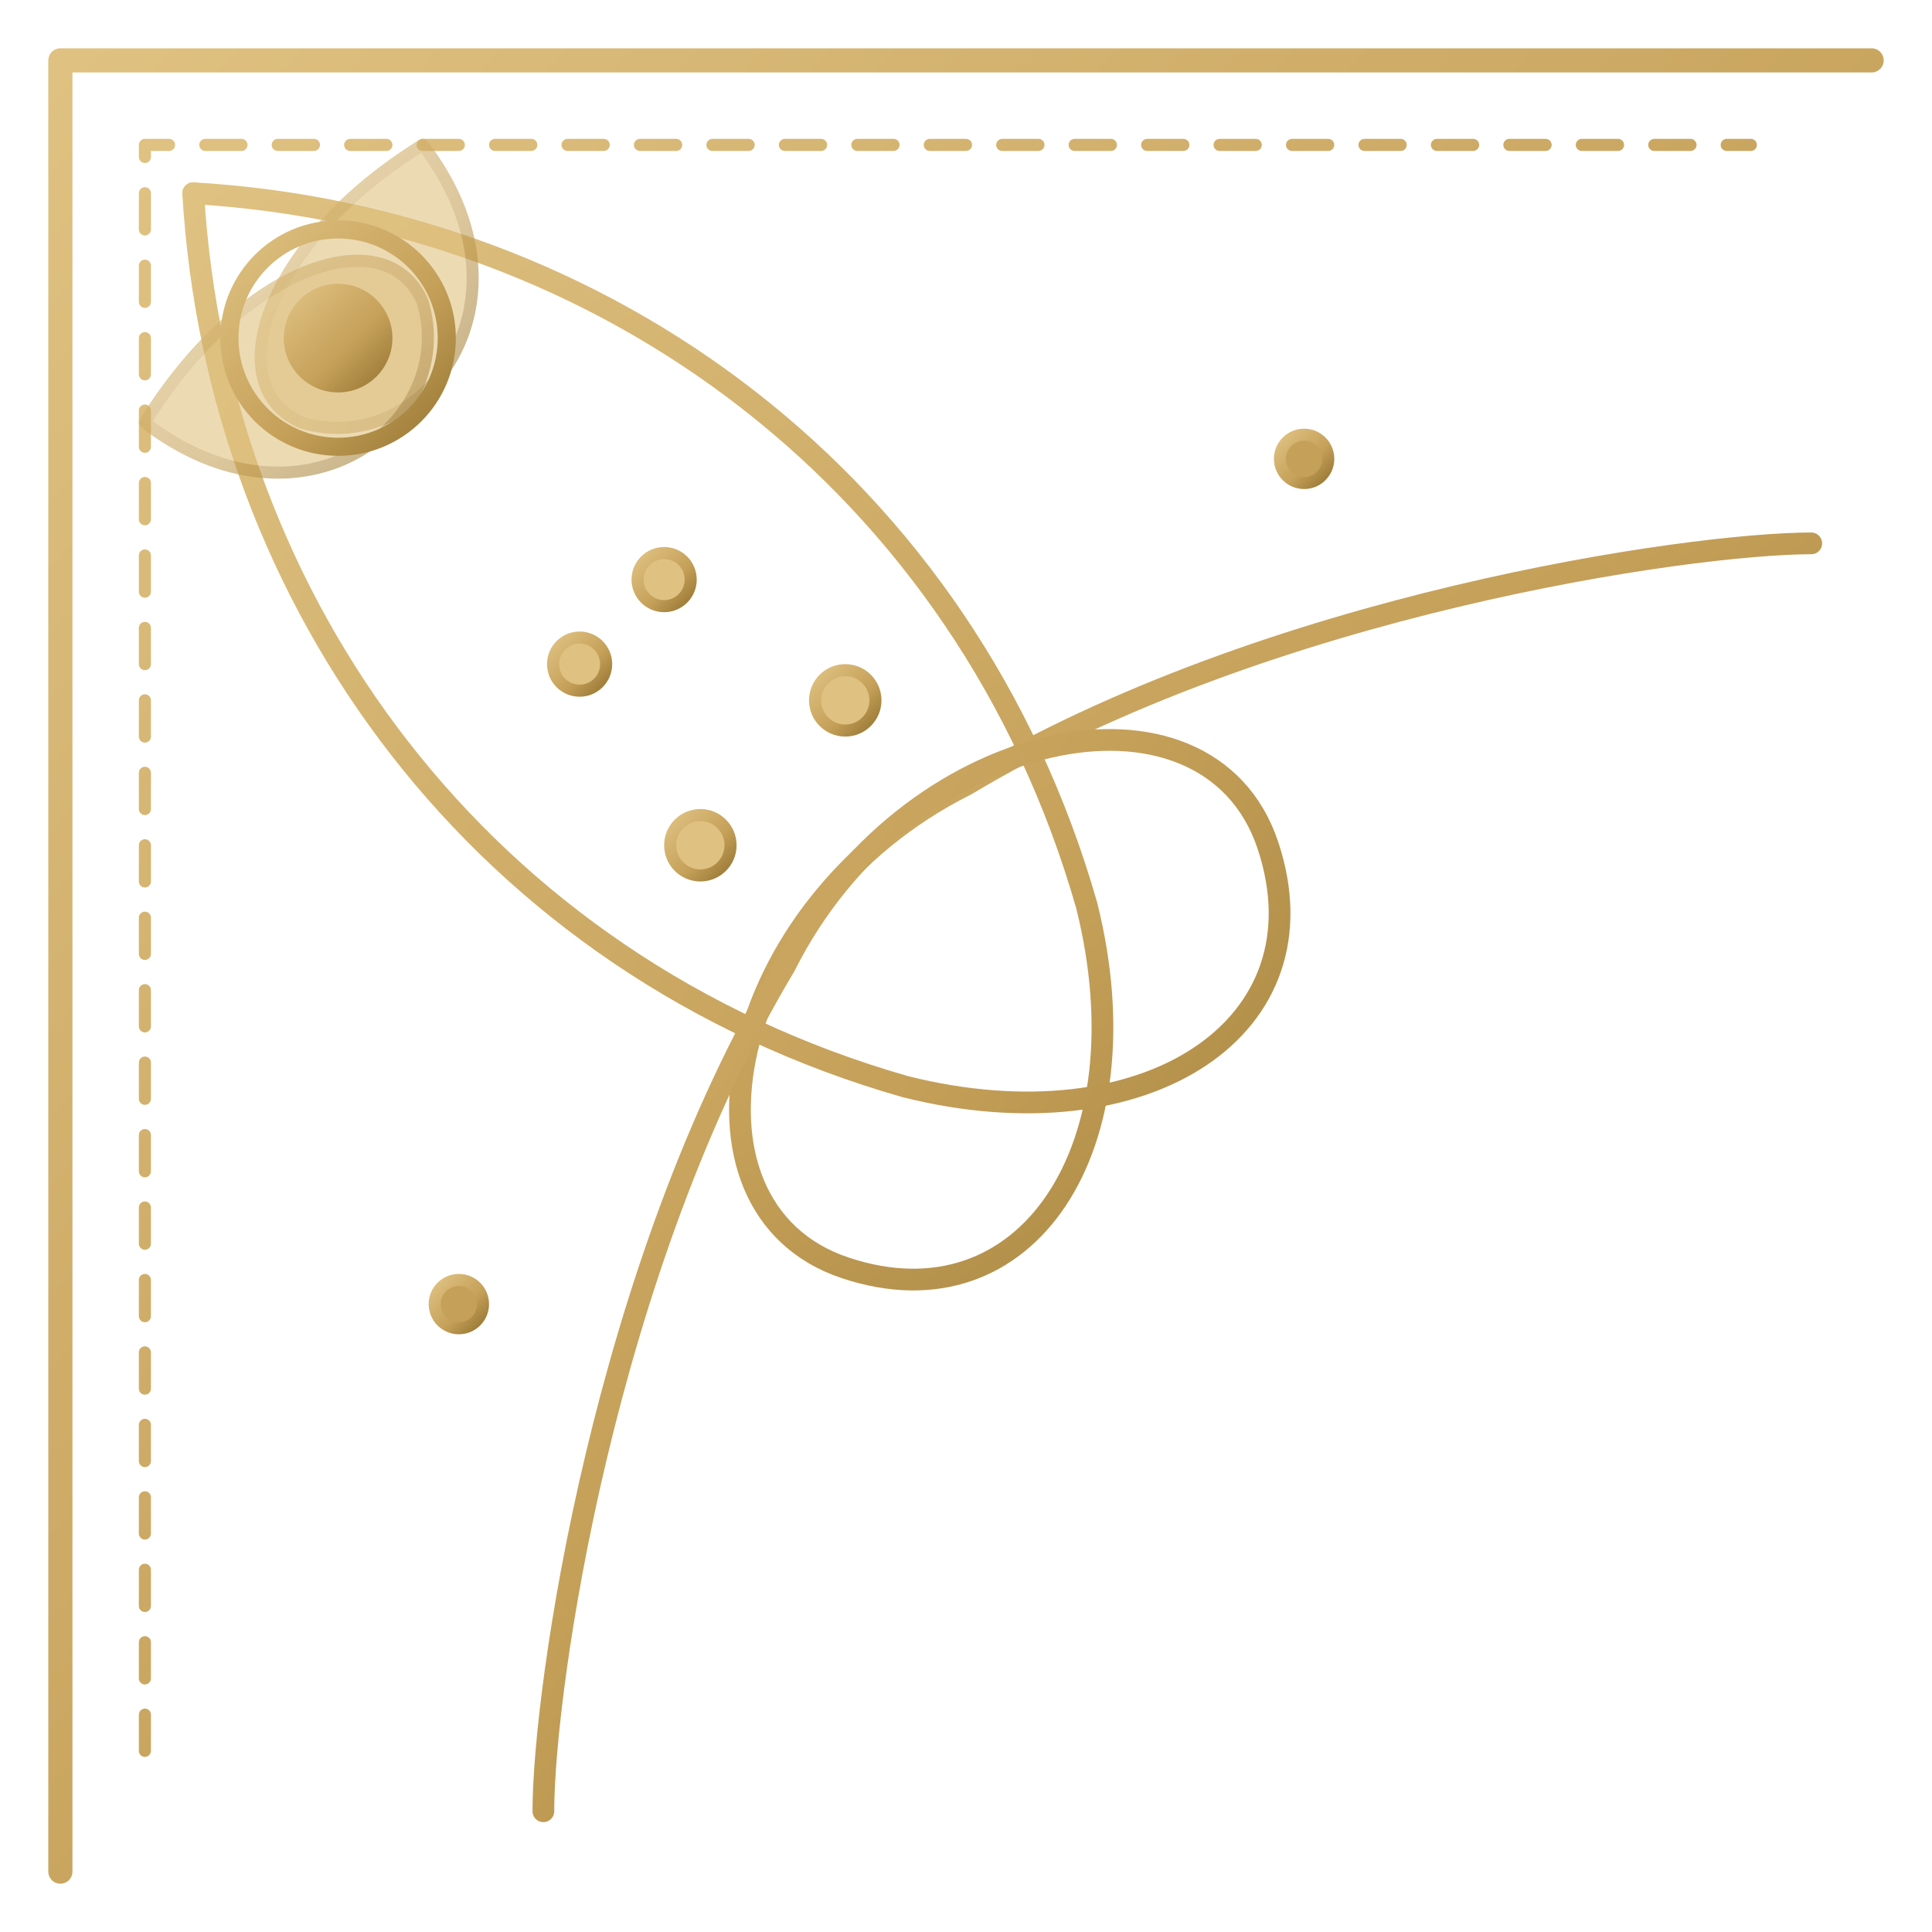
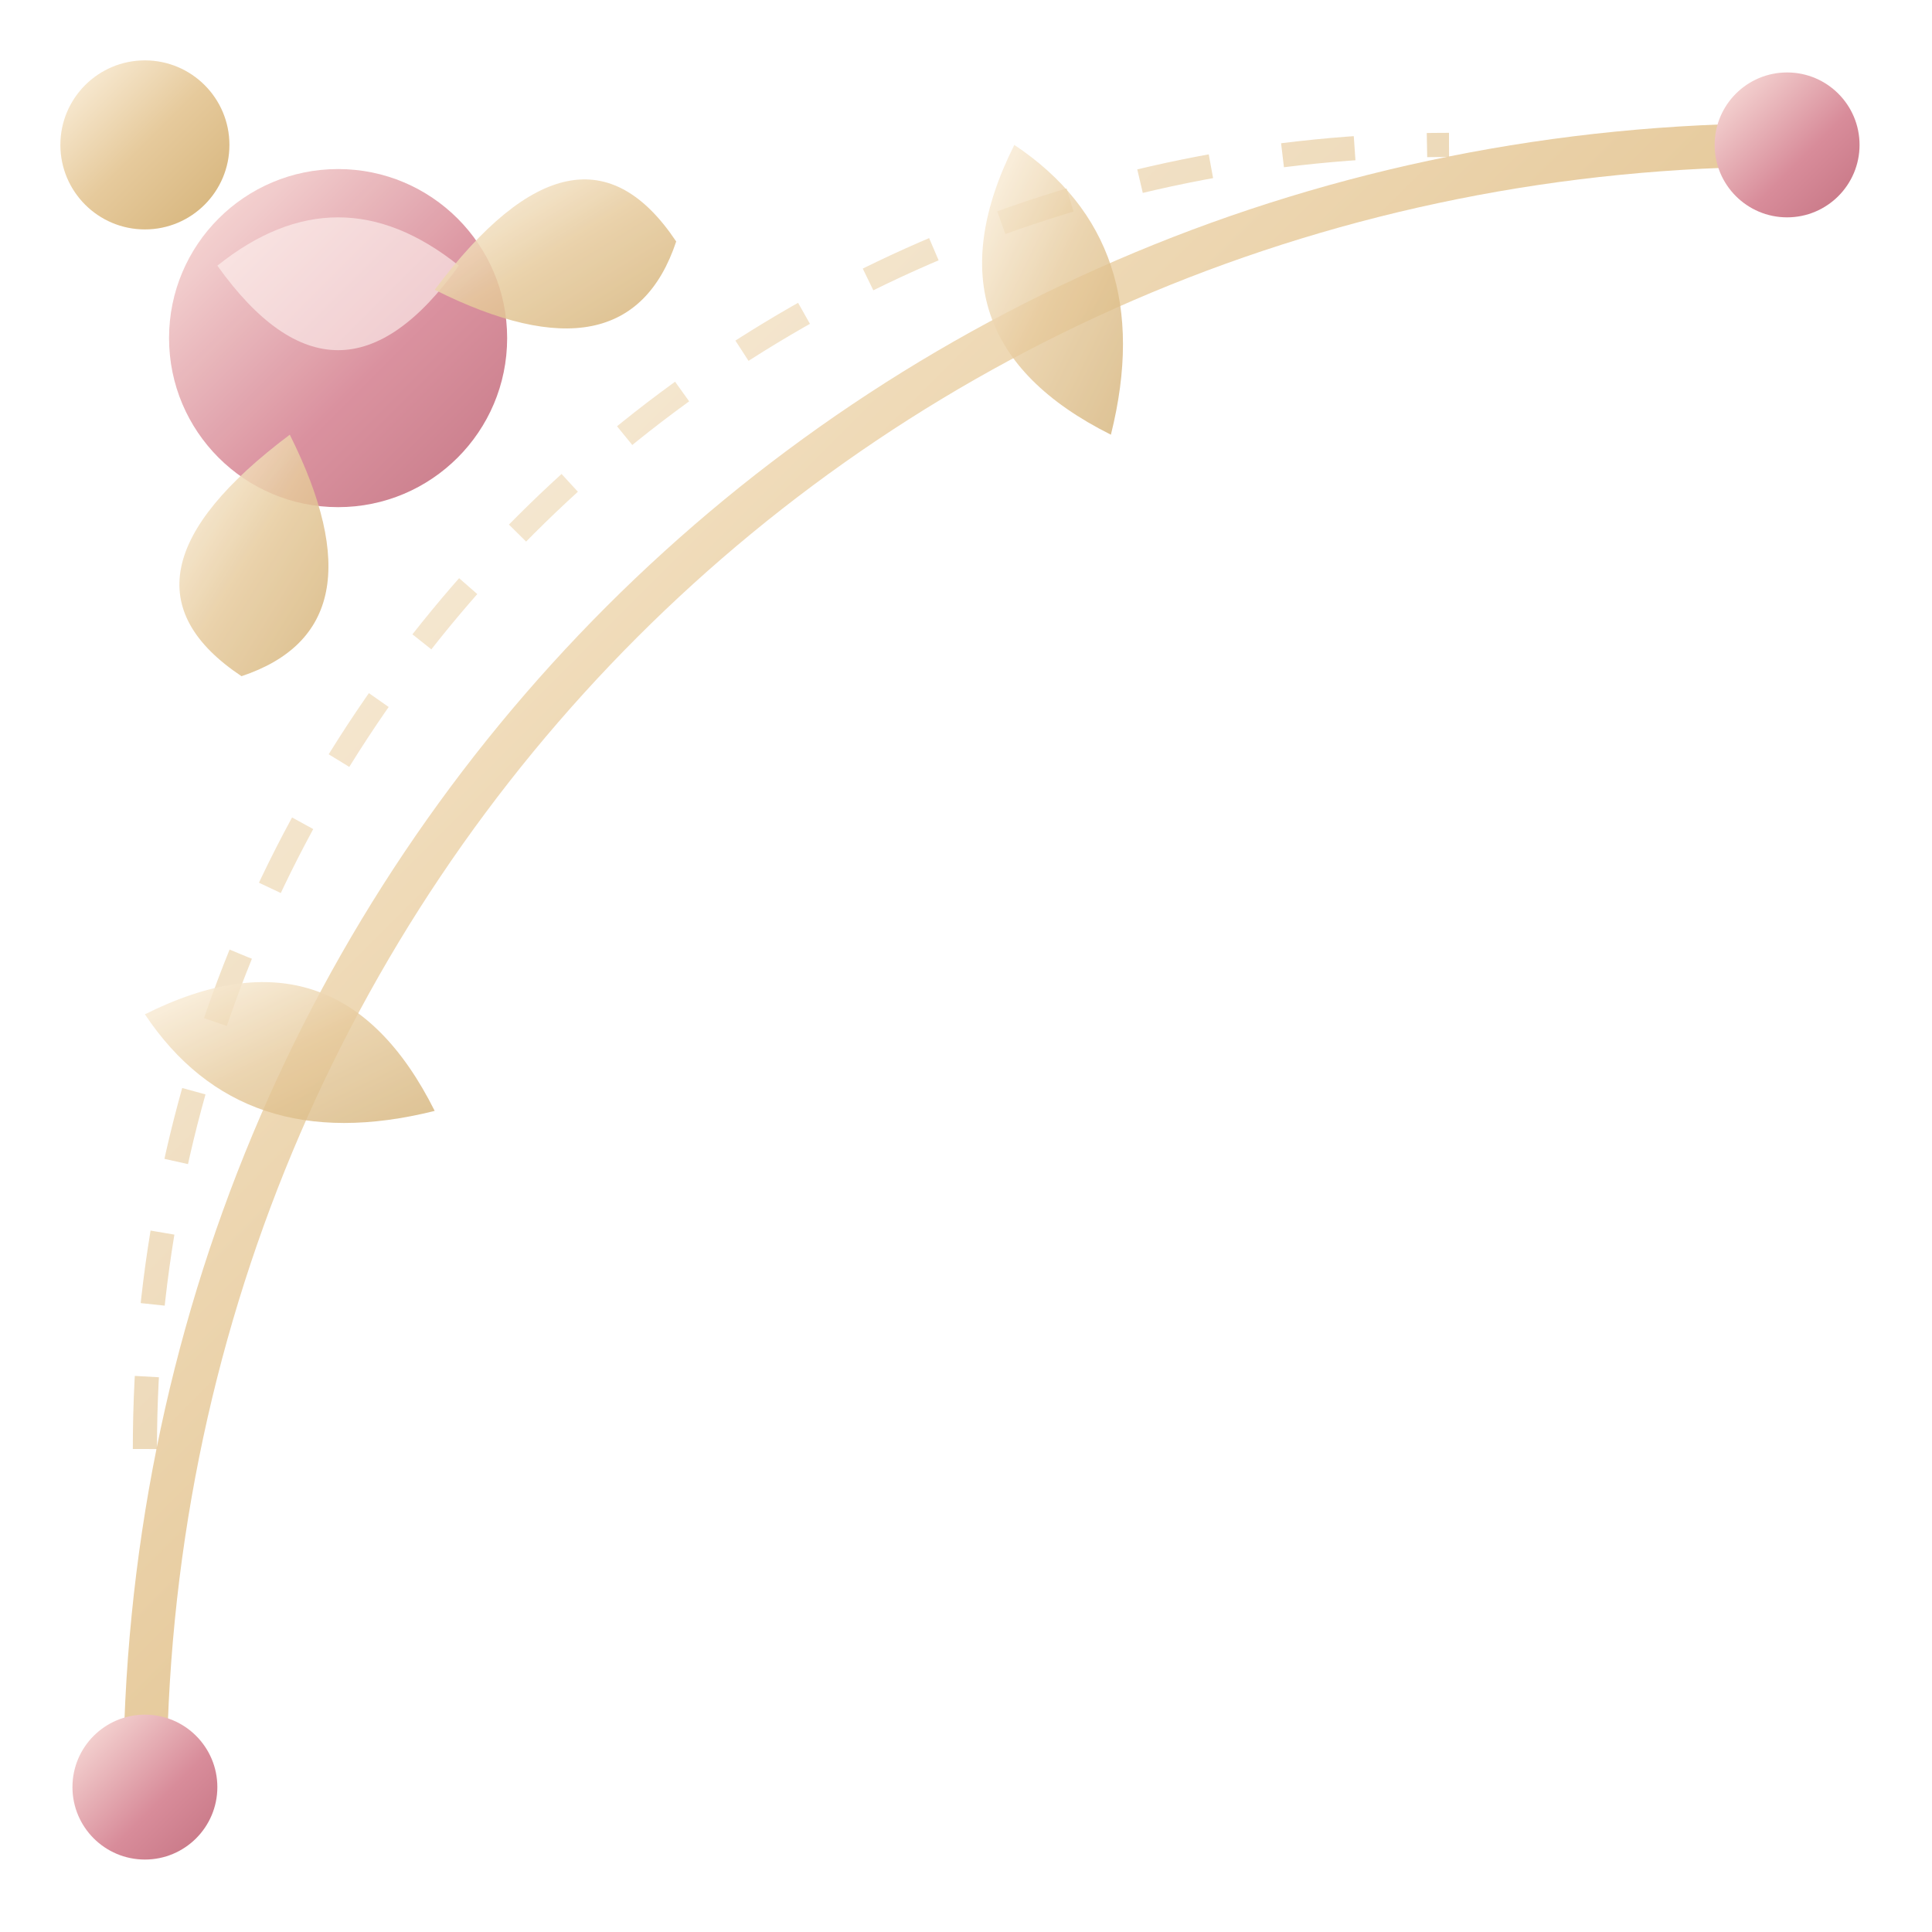
- <svg xmlns="http://www.w3.org/2000/svg" viewBox="0 0 160 160" width="160" height="160">
+ <svg xmlns="http://www.w3.org/2000/svg" viewBox="0 0 80 80" width="80" height="80">
  <defs>
-     <linearGradient id="goldCorner" x1="0%" y1="0%" x2="100%" y2="100%">
-       <stop offset="0%" stop-color="#dfc181" />
-       <stop offset="60%" stop-color="#c5a059" />
-       <stop offset="100%" stop-color="#987834" />
+     <linearGradient id="roseCornerGold" x1="0%" y1="0%" x2="100%" y2="100%">
+       <stop offset="0%" stop-color="#fdf3e2" />
+       <stop offset="50%" stop-color="#e6ca9c" />
+       <stop offset="100%" stop-color="#d4b278" />
+     </linearGradient>
+     <linearGradient id="roseBudPink" x1="0%" y1="0%" x2="100%" y2="100%">
+       <stop offset="0%" stop-color="#fbe4de" />
+       <stop offset="60%" stop-color="#d88c9a" />
+       <stop offset="100%" stop-color="#c47382" />
    </linearGradient>
  </defs>
-   <g fill="none" stroke="url(#goldCorner)" stroke-linecap="round" stroke-linejoin="round">
-     <path d="M 5 155 L 5 5 L 155 5" stroke-width="2" />
-     <path d="M 12 145 L 12 12 L 145 12" stroke-width="1" stroke-dasharray="3,3" />
-     <path d="M 16 16 C 50 18 80 40 90 75 C 95 95 85 110 70 105 C 55 100 60 75 80 65 C 105 50 140 45 150 45" stroke-width="1.8" />
-     <path d="M 16 16 C 18 50 40 80 75 90 C 95 95 110 85 105 70 C 100 55 75 60 65 80 C 50 105 45 140 45 150" stroke-width="1.8" />
-     <path d="M 35 12 C 45 25 35 38 25 35 C 18 32 22 20 35 12 Z" fill="#dfc181" opacity="0.6" />
-     <path d="M 12 35 C 25 45 38 35 35 25 C 32 18 20 22 12 35 Z" fill="#dfc181" opacity="0.6" />
-     <circle cx="28" cy="28" r="9" stroke-width="1.5" />
-     <circle cx="28" cy="28" r="4" fill="url(#goldCorner)" />
-     <circle cx="55" cy="48" r="2.2" fill="#dfc181" />
-     <circle cx="70" cy="58" r="2.5" fill="#dfc181" />
-     <circle cx="48" cy="55" r="2.2" fill="#dfc181" />
-     <circle cx="58" cy="70" r="2.5" fill="#dfc181" />
-     <circle cx="108" cy="38" r="2" fill="#c5a059" />
-     <circle cx="38" cy="108" r="2" fill="#c5a059" />
+   <path d="M 6 74 C 6 36 36 6 74 6" fill="none" stroke="url(#roseCornerGold)" stroke-width="1.8" />
+   <path d="M 6 60 C 6 30 30 6 60 6" fill="none" stroke="url(#roseCornerGold)" stroke-width="1" stroke-dasharray="3,3" opacity="0.7" />
+   <g transform="translate(14, 14)">
+     <circle cx="0" cy="0" r="7" fill="url(#roseBudPink)" opacity="0.95" />
+     <path d="M -5 -3 Q 0 4 5 -3 Q 0 -7 -5 -3 Z" fill="#fff5f2" opacity="0.6" />
+     <path d="M -2 4 Q -10 10 -4 14 Q 2 12 -2 4 Z" fill="url(#roseCornerGold)" opacity="0.85" />
+     <path d="M 4 -2 Q 10 -10 14 -4 Q 12 2 4 -2 Z" fill="url(#roseCornerGold)" opacity="0.85" />
  </g>
+   <path d="M 6 42 Q 14 38 18 46 Q 10 48 6 42 Z" fill="url(#roseCornerGold)" opacity="0.8" />
+   <path d="M 42 6 Q 38 14 46 18 Q 48 10 42 6 Z" fill="url(#roseCornerGold)" opacity="0.8" />
+   <circle cx="6" cy="74" r="3" fill="url(#roseBudPink)" />
+   <circle cx="74" cy="6" r="3" fill="url(#roseBudPink)" />
+   <circle cx="6" cy="6" r="3.5" fill="url(#roseCornerGold)" />
</svg>
